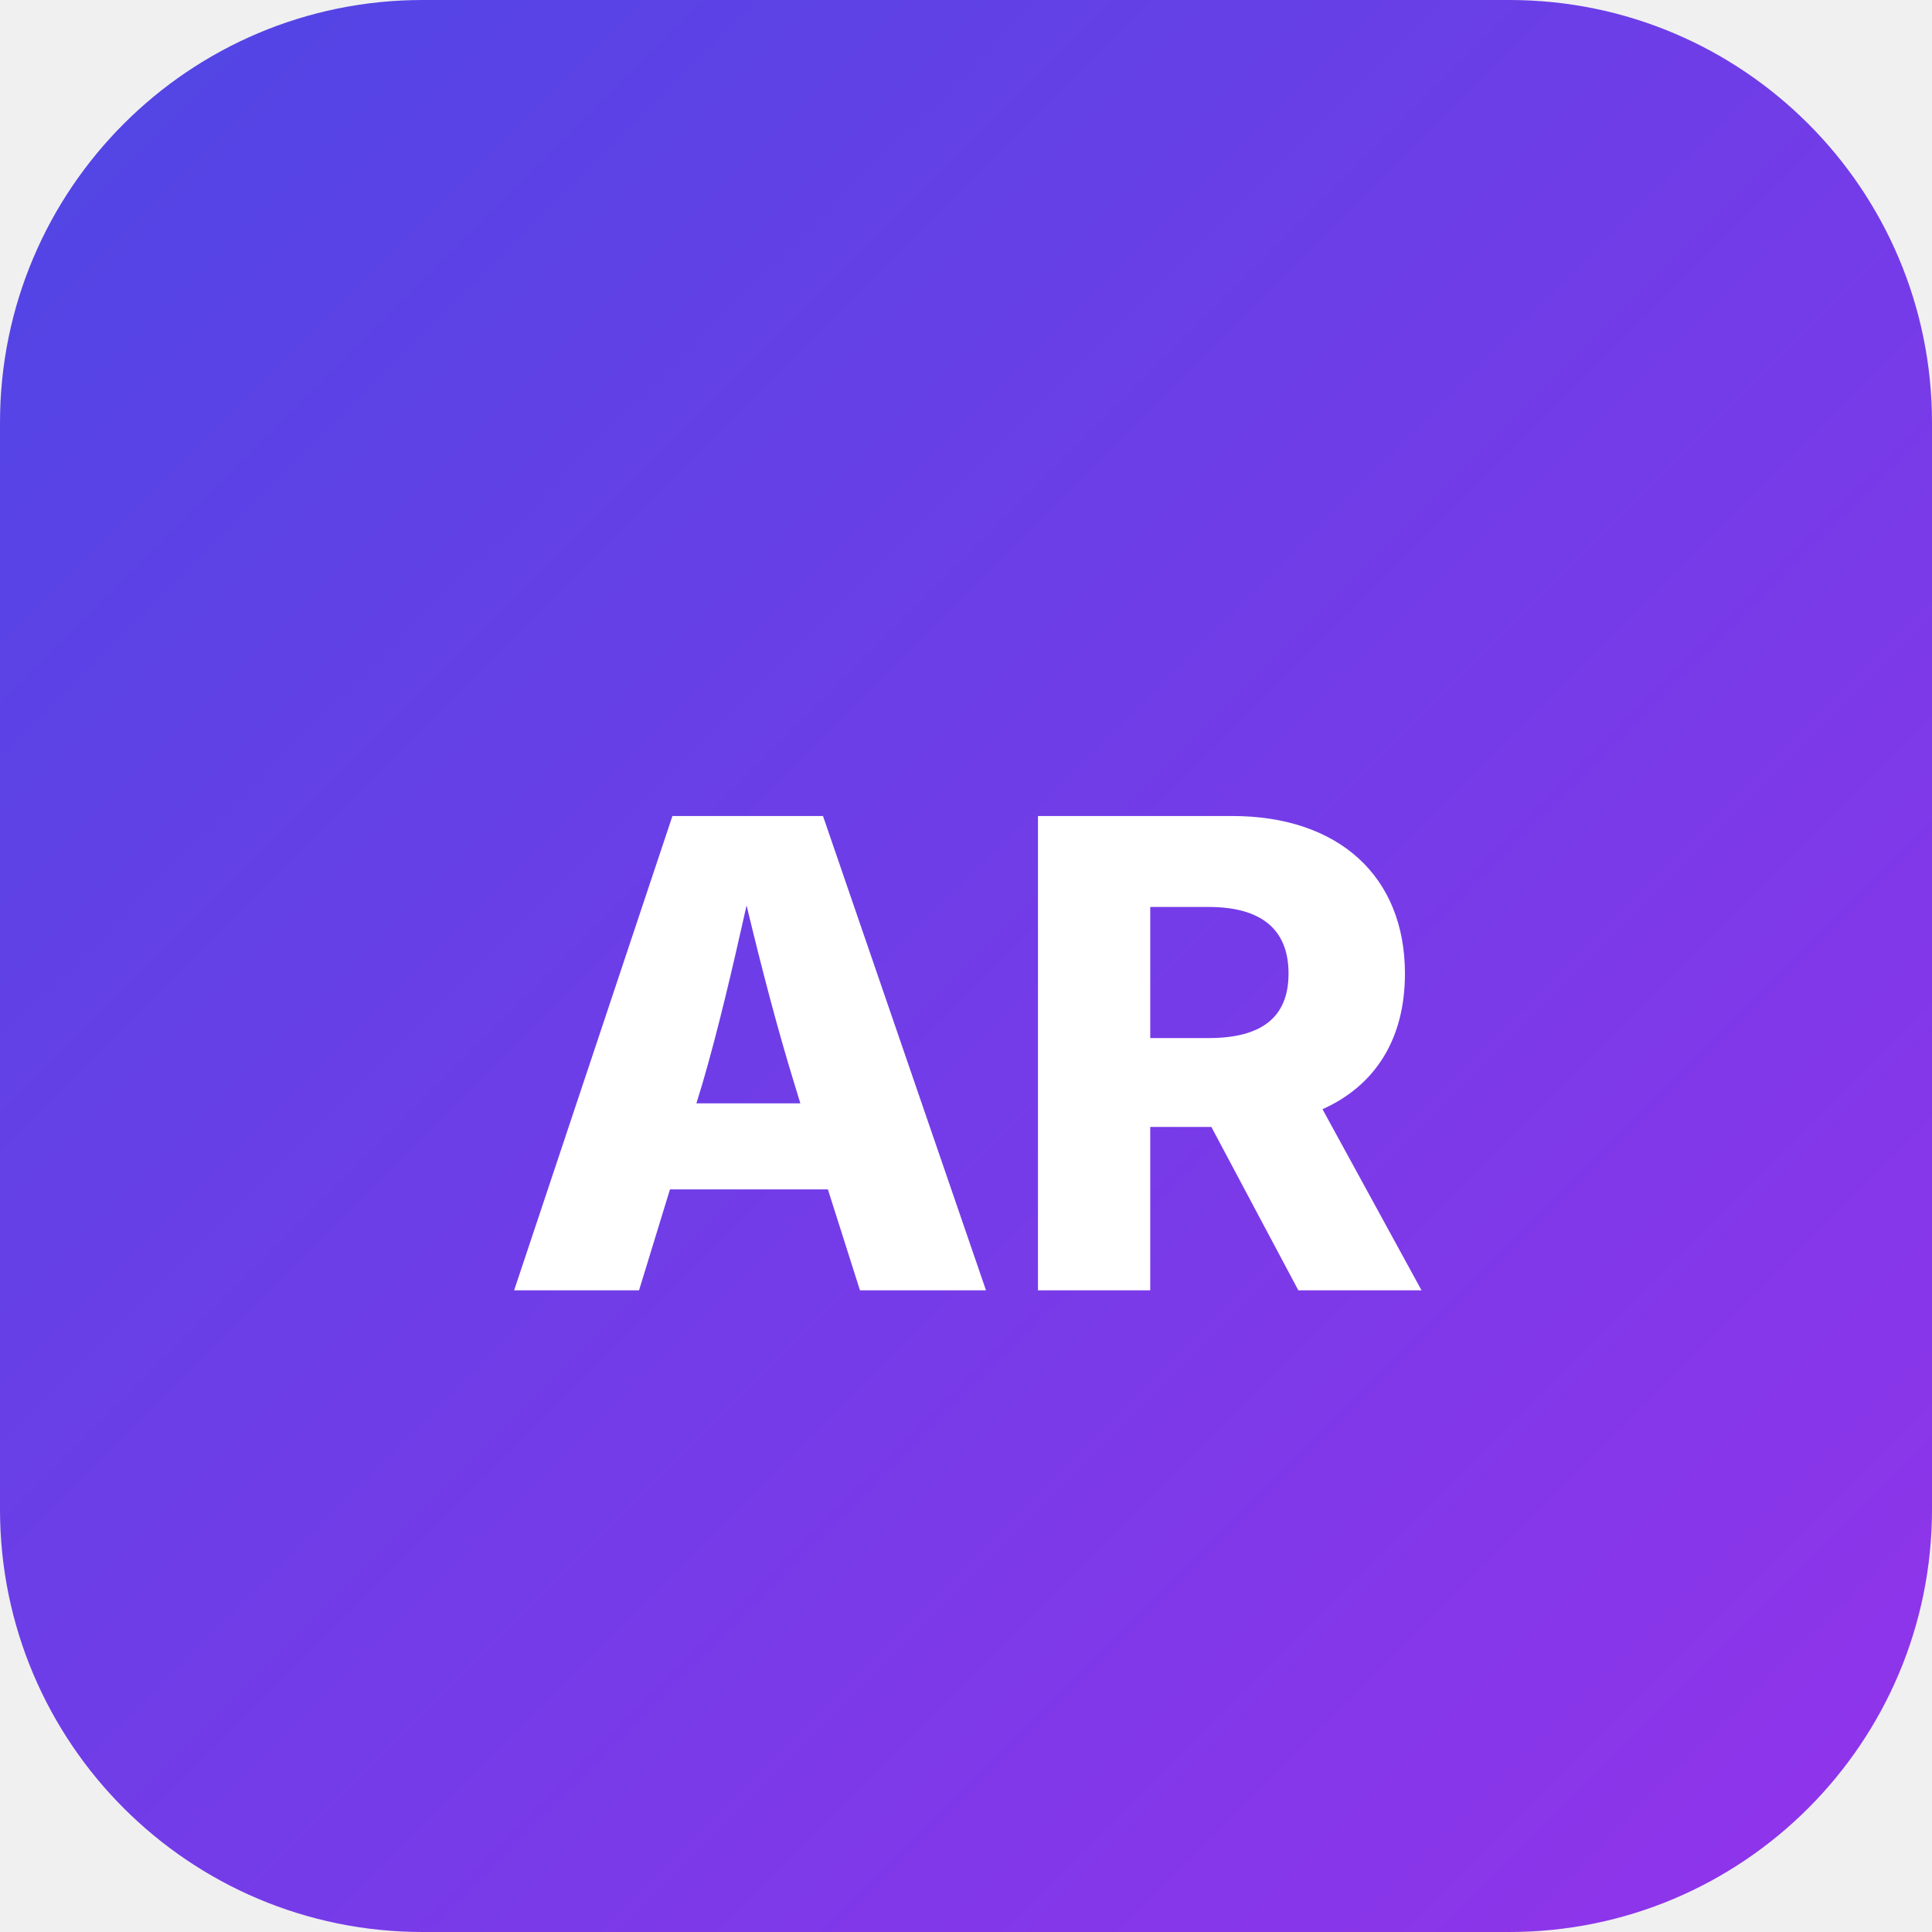
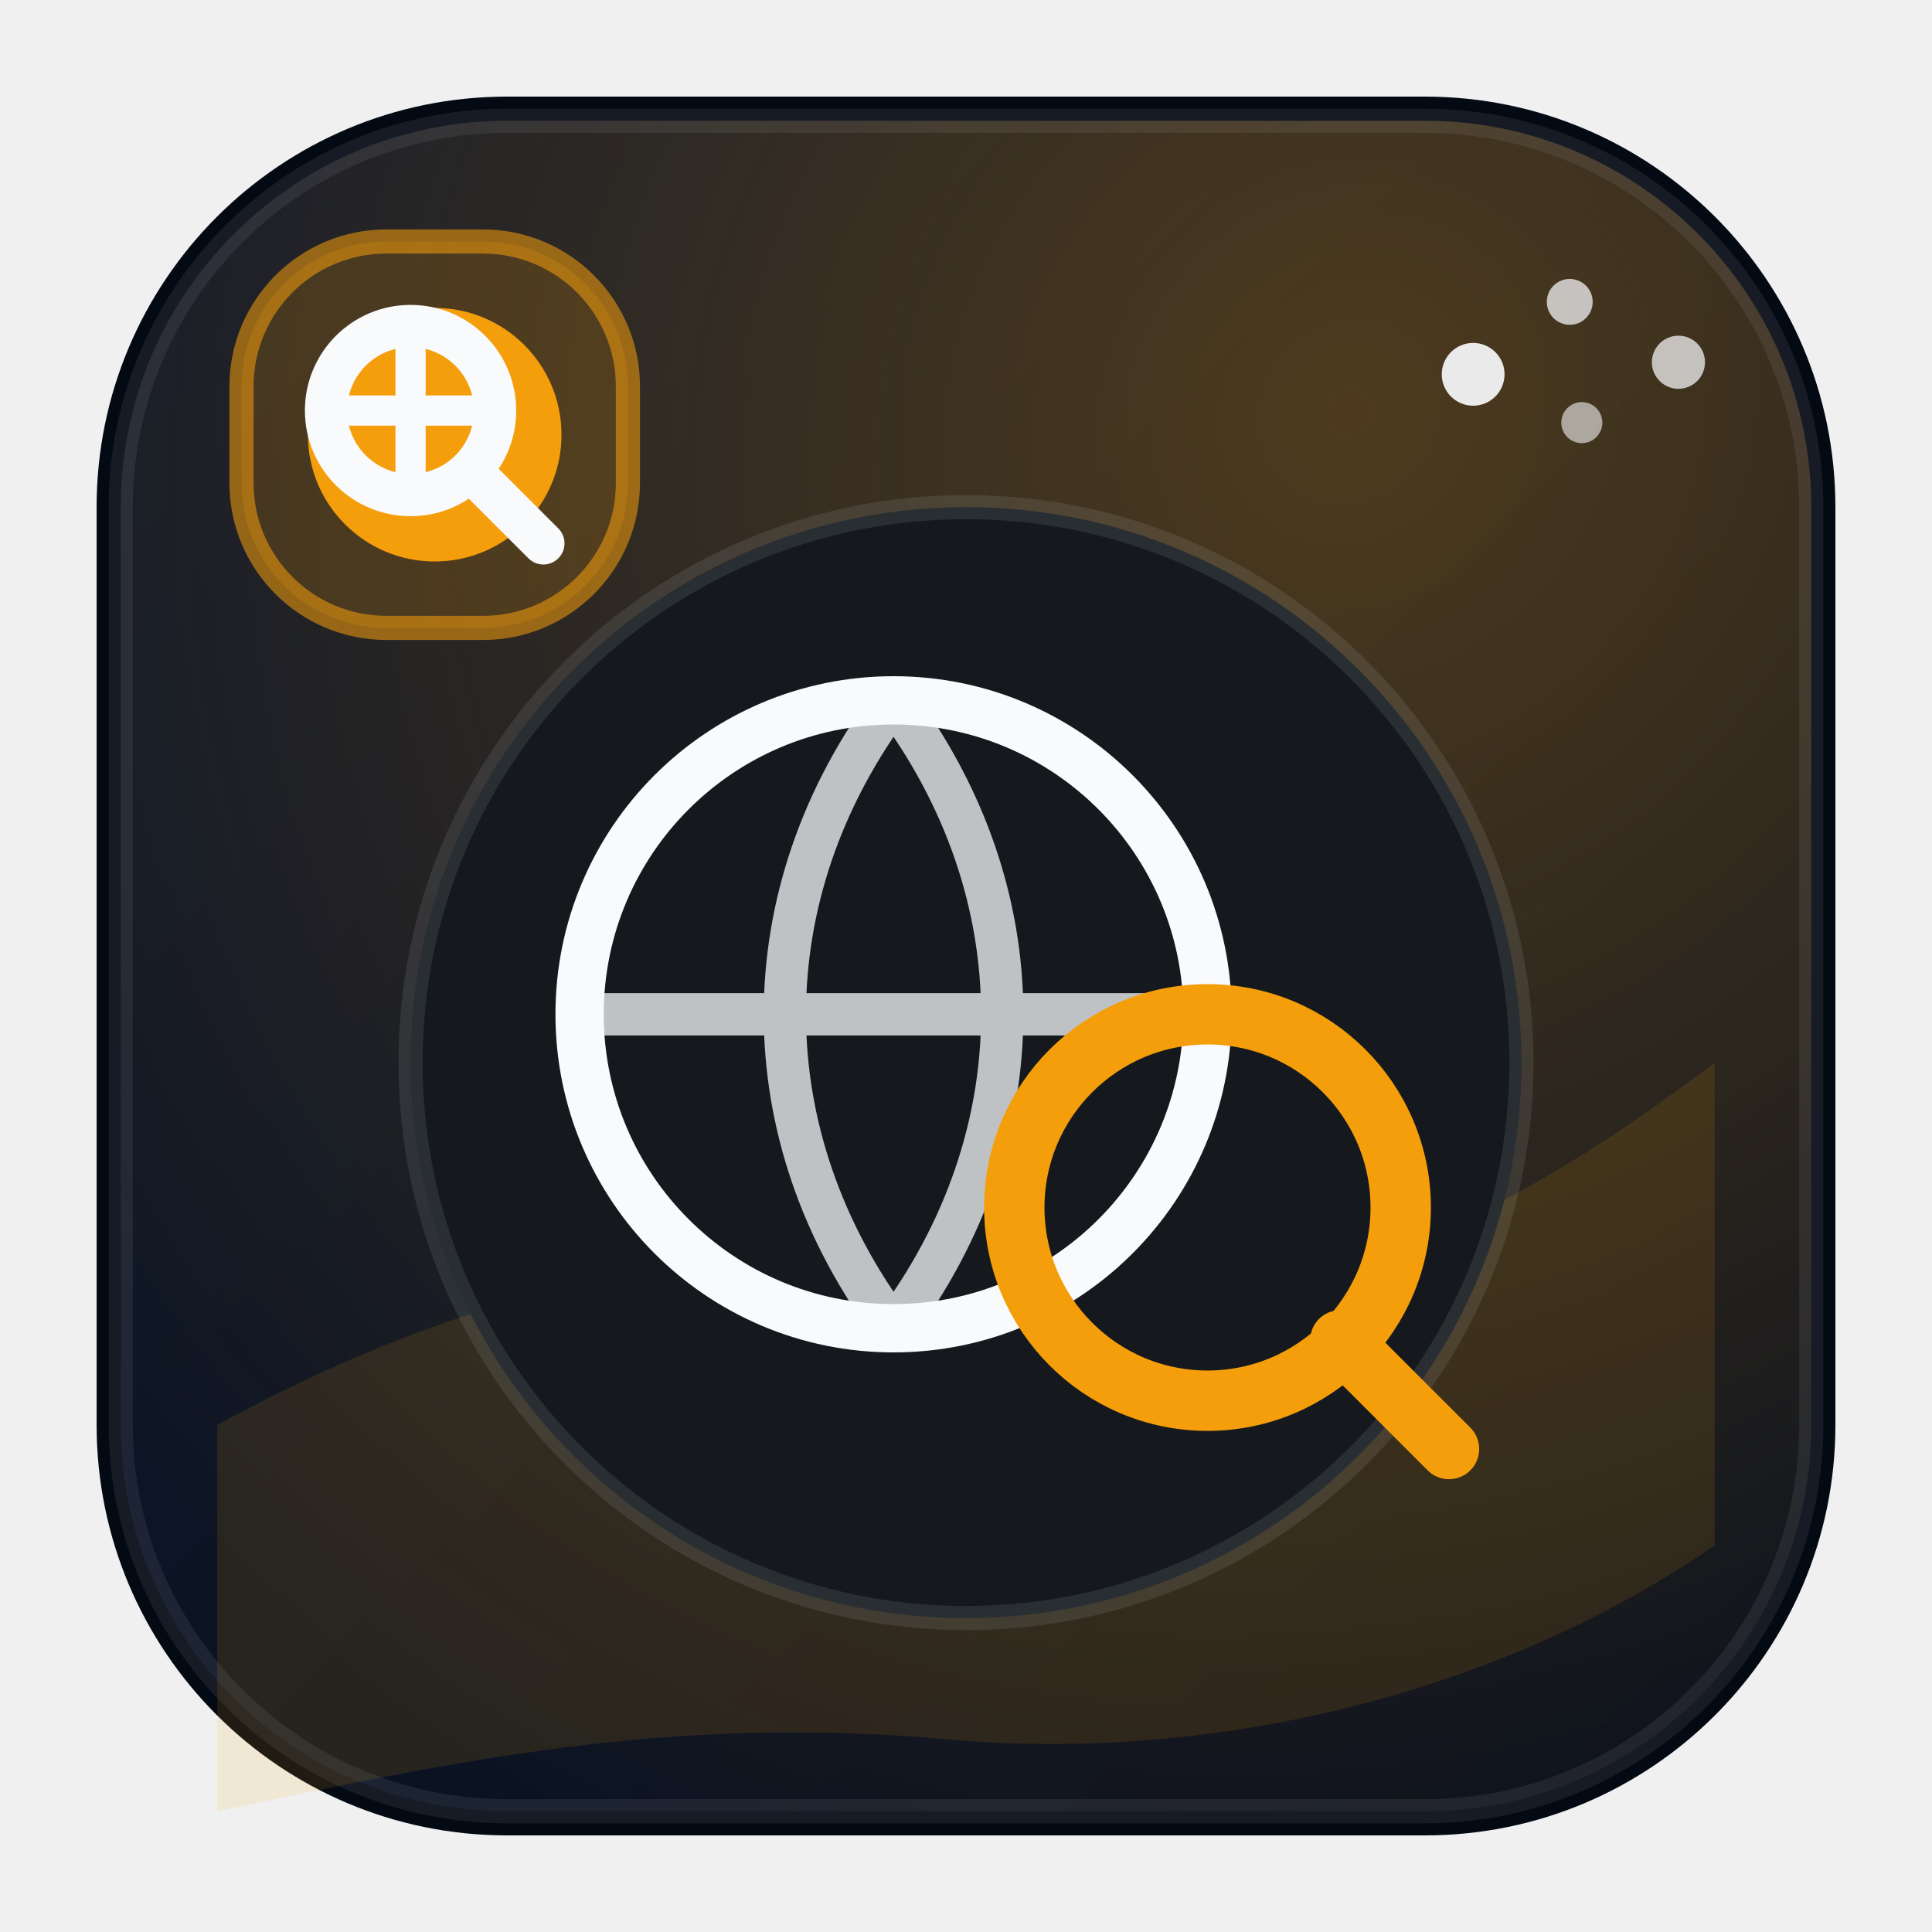
- <svg xmlns="http://www.w3.org/2000/svg" viewBox="0 0 160 160" role="img" aria-label="Skill icon">
+ <svg xmlns="http://www.w3.org/2000/svg" width="160" height="160" viewBox="0 0 160 160" fill="none">
  <defs>
-     <linearGradient id="g" x1="0" y1="0" x2="1" y2="1">
-       <stop offset="0" stop-color="#4f46e5" />
-       <stop offset="1" stop-color="#9333ea" />
+     <linearGradient id="research-online-bg-64" x1="20" y1="18" x2="146" y2="148" gradientUnits="userSpaceOnUse">
+       <stop stop-color="#0E172A" />
+       <stop offset="1" stop-color="#09101D" />
    </linearGradient>
+     <radialGradient id="research-online-glow-64" cx="0" cy="0" r="1" gradientUnits="userSpaceOnUse" gradientTransform="translate(112 34) rotate(128) scale(134 122)">
+       <stop stop-color="#F59E0B" stop-opacity="0.28" />
+       <stop offset="1" stop-color="#F59E0B" stop-opacity="0" />
+     </radialGradient>
  </defs>
-   <rect width="160" height="160" rx="35" fill="url(#g)" />
-   <text x="50%" y="54%" dominant-baseline="middle" text-anchor="middle" font-family="Inter, ui-sans-serif, system-ui, sans-serif" font-size="54" font-weight="800" fill="#ffffff">AR</text>
+   <rect x="8" y="8" width="144" height="144" rx="34" fill="#040A14" />
+   <rect x="10" y="10" width="140" height="140" rx="32" fill="url(#research-online-bg-64)" />
+   <rect x="10" y="10" width="140" height="140" rx="32" fill="url(#research-online-glow-64)" />
+   <rect x="10" y="10" width="140" height="140" rx="32" stroke="#E2E8F0" stroke-opacity="0.08" stroke-width="2" />
+   <path d="M18 118C40 106 60 102 82 106C104 110 121 104 142 88V128C123 141 99 146 78 144C55 142 37 146 18 150V118Z" fill="#F59E0B" fill-opacity="0.12" />
+   <circle cx="80" cy="88" r="46" fill="#07111F" />
+   <circle cx="80" cy="88" r="46" fill="#F59E0B" fill-opacity="0.06" />
+   <circle cx="80" cy="88" r="46" stroke="#E2E8F0" stroke-opacity="0.1" stroke-width="2" />
+   <rect x="20" y="20" width="32" height="32" rx="12" fill="#F59E0B" fill-opacity="0.18" stroke="#F59E0B" stroke-opacity="0.55" stroke-width="2" />
+   <circle cx="36" cy="36" r="10.5" fill="#F59E0B" />
+   <circle cx="34" cy="34" r="7" fill="none" stroke="#F8FAFC" stroke-width="3.5" />
+   <path d="M39.5 39.5L45 45" fill="none" stroke="#F8FAFC" stroke-width="3.5" stroke-linecap="round" />
+   <path d="M34 29V39M29 34H39" fill="none" stroke="#F8FAFC" stroke-width="2.5" stroke-linecap="round" />
+   <circle cx="122" cy="31" r="2.6" fill="#F8FAFC" fill-opacity="0.92" />
+   <circle cx="130" cy="25" r="1.9" fill="#F8FAFC" fill-opacity="0.72" />
+   <circle cx="131" cy="35" r="1.7" fill="#F8FAFC" fill-opacity="0.58" />
+   <circle cx="139" cy="30" r="2.2" fill="#F8FAFC" fill-opacity="0.72" />
+   <circle cx="74" cy="84" r="26" fill="none" stroke="#F8FAFC" stroke-width="4" />
+   <path d="M48 84H100M74 58C68 66 65 75 65 84C65 93 68 102 74 110C80 102 83 93 83 84C83 75 80 66 74 58Z" fill="none" stroke="#F8FAFC" stroke-opacity="0.75" stroke-width="3.5" stroke-linecap="round" stroke-linejoin="round" />
+   <circle cx="100" cy="100" r="16" fill="none" stroke="#F59E0B" stroke-width="5" />
+   <path d="M111 111L120 120" stroke="#F59E0B" stroke-width="5" stroke-linecap="round" />
</svg>
